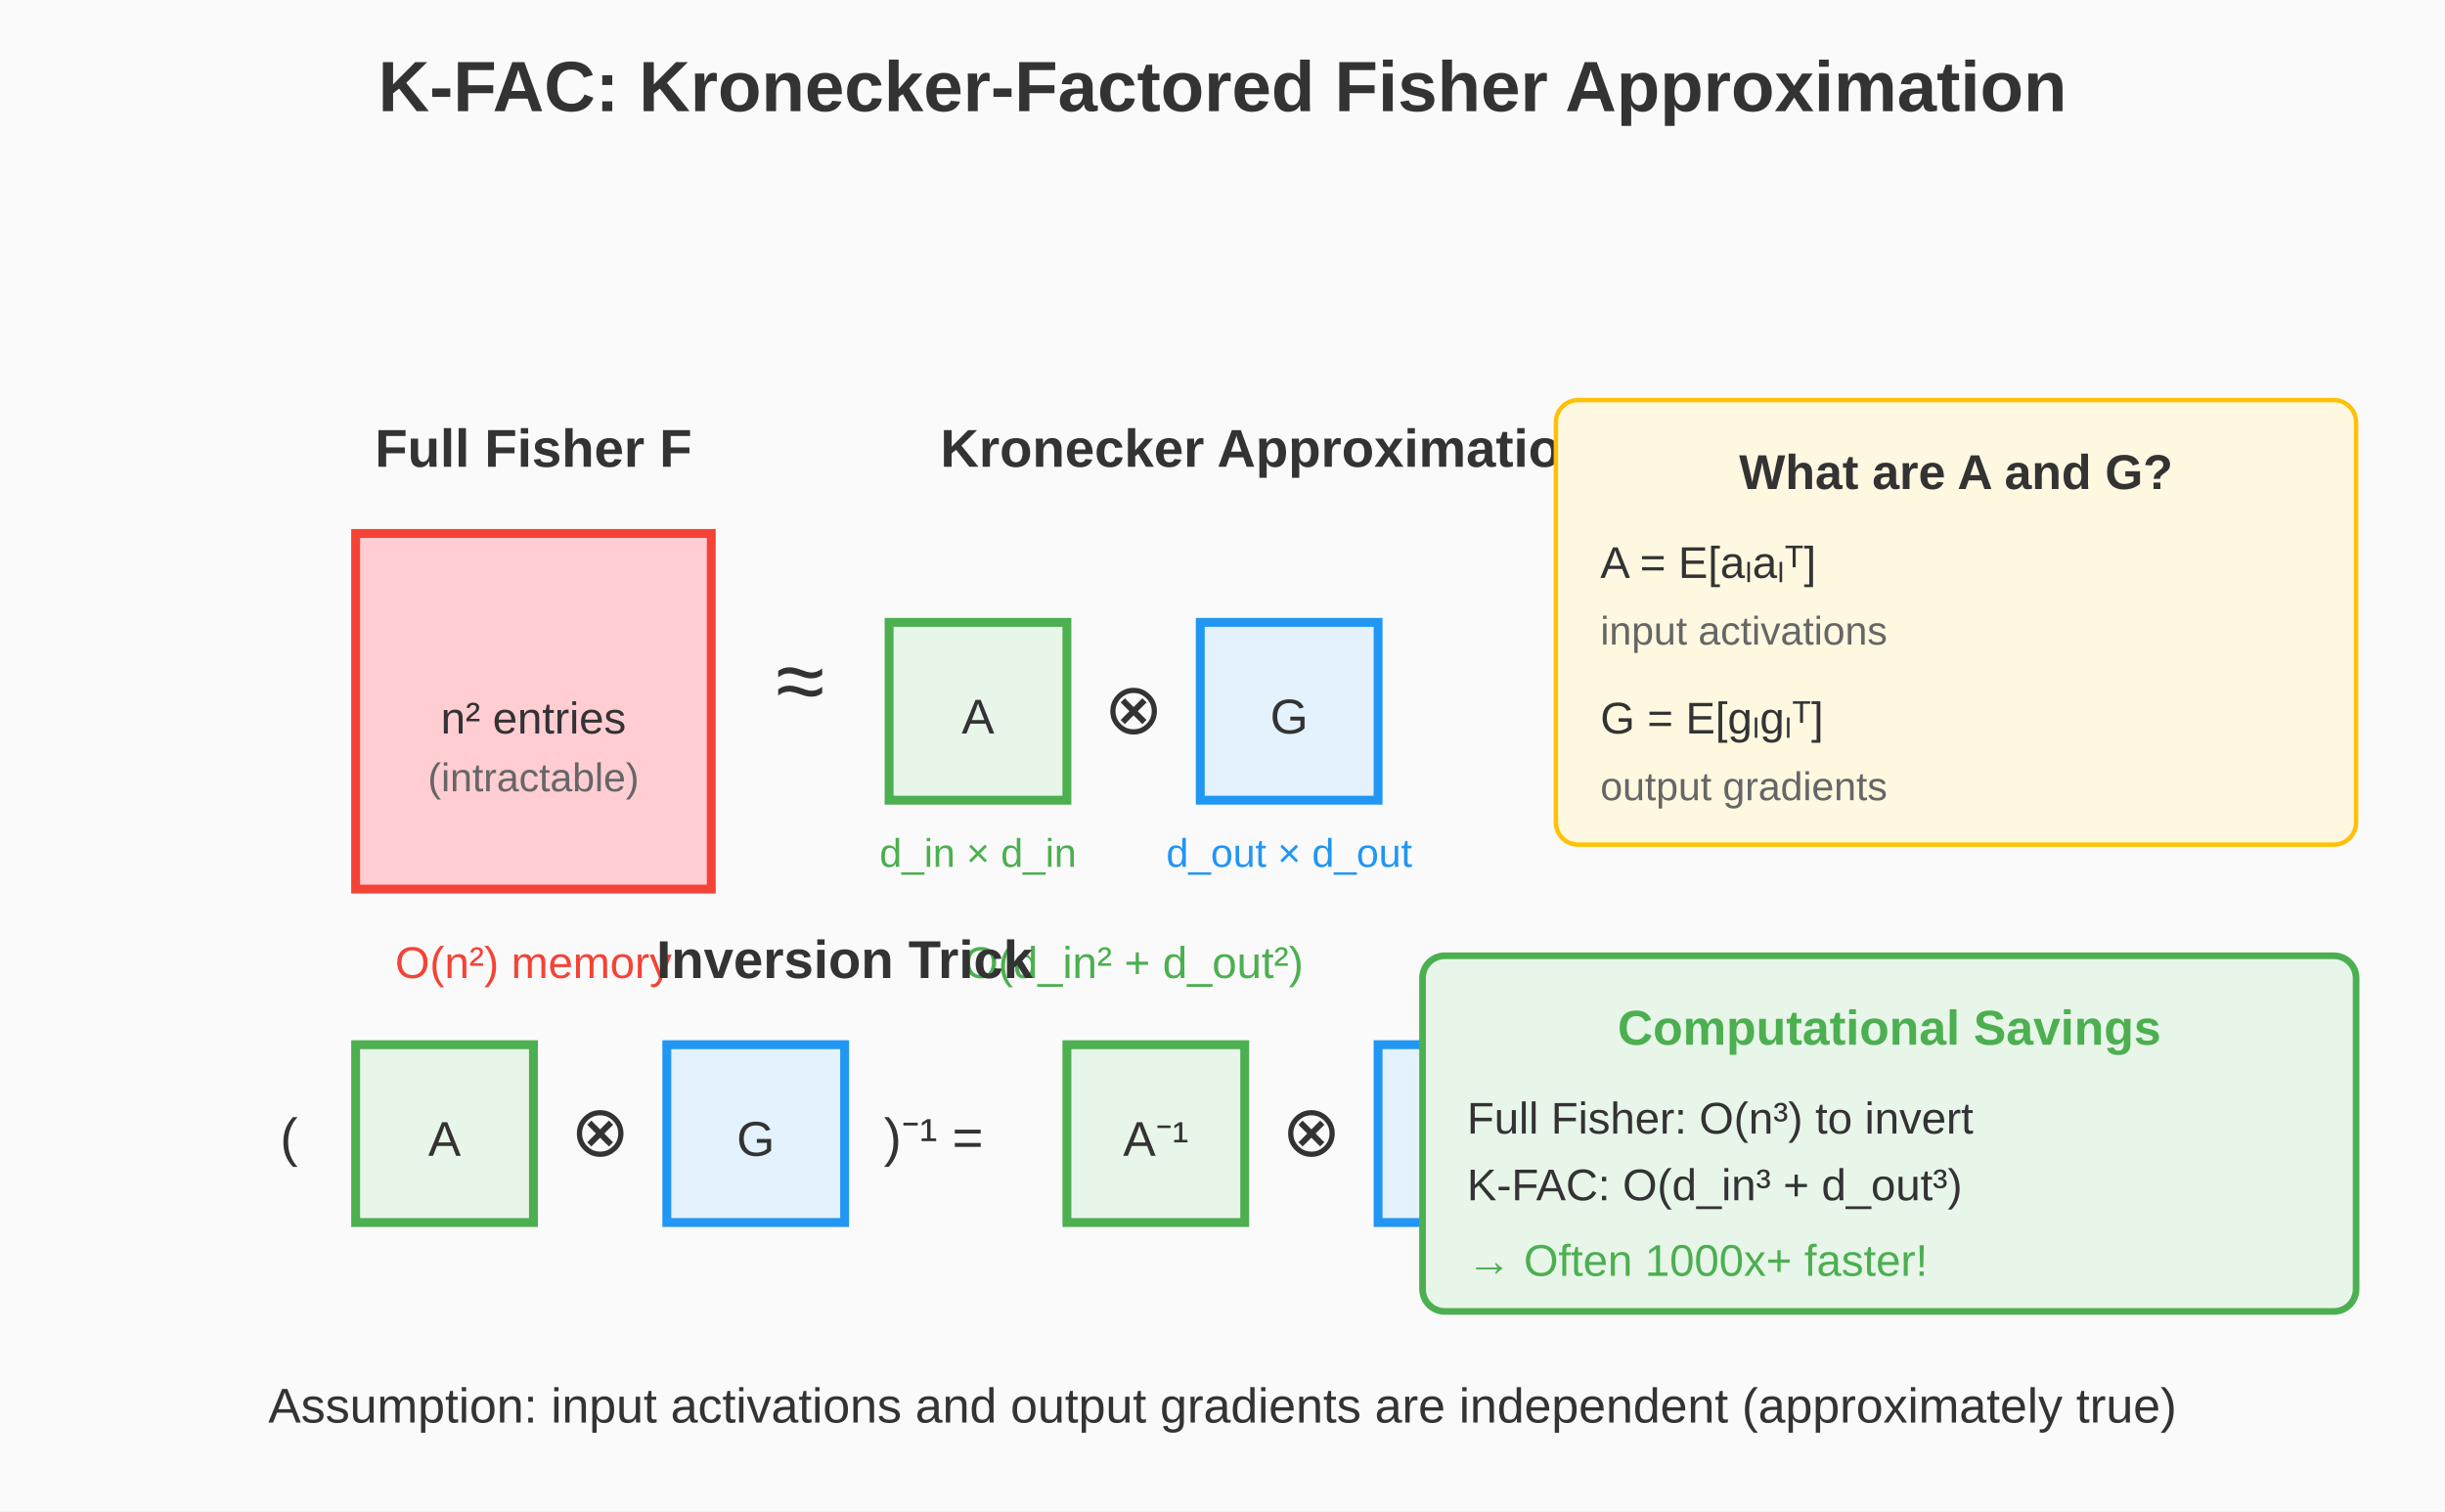
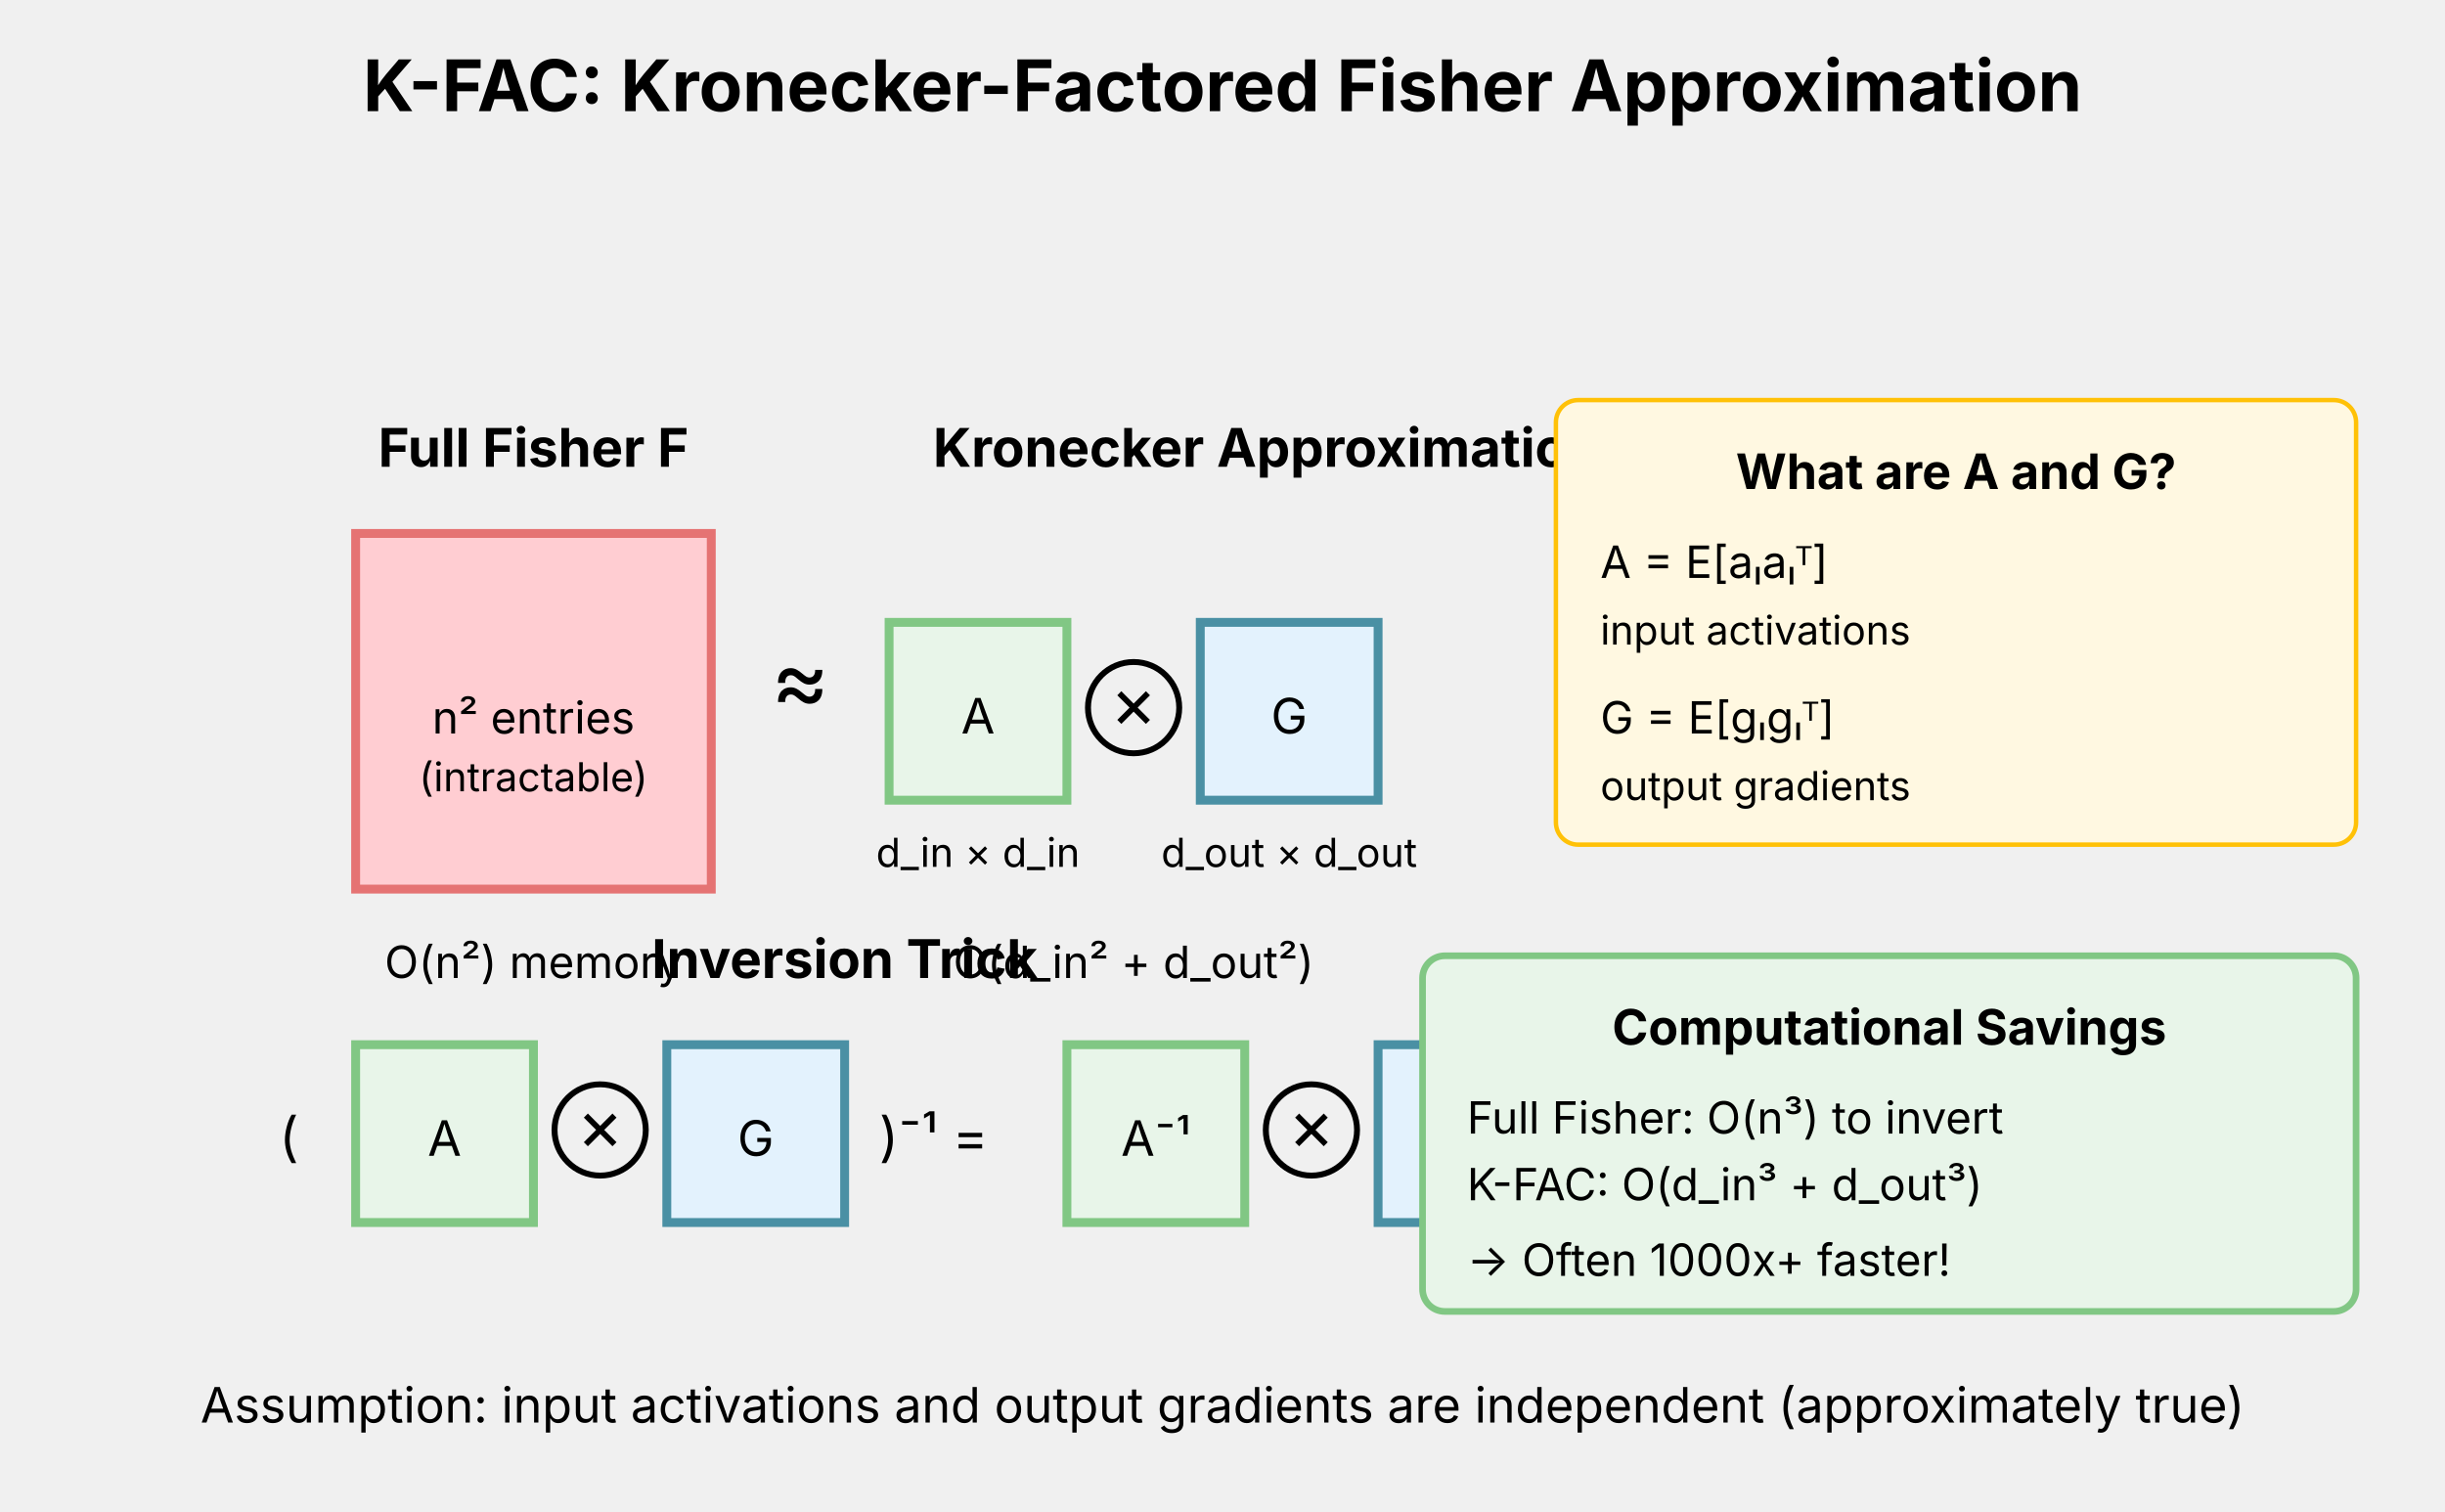
<svg xmlns="http://www.w3.org/2000/svg" viewBox="0 0 550 340">
-   <rect width="550" height="340" fill="#fafafa" />
-   <text x="275" y="25" text-anchor="middle" font-family="Arial, sans-serif" font-size="16" font-weight="bold" fill="#333">K-FAC: Kronecker-Factored Fisher Approximation</text>
+   <style>
+     /* Light mode (default) */
+     text { fill: #000000; }
+     .label-text { fill: #666666; }
+ 
+     /* Dark mode */
+     @media (prefers-color-scheme: dark) {
+       text { fill: #ffffff; }
+       .label-text { fill: #cccccc; }
+ 
+       text[fill="#000"], text[fill="#000000"], text[fill="#333"], text[fill="#666"] {
+         fill: #ffffff;
+       }
+       text[fill="#fff"], text[fill="#ffffff"], text[fill="white"] {
+         fill: #ffffff;
+       }
+       text[fill="#E57373"] { fill: #ef5350; }
+       text[fill="#81C784"] { fill: #66bb6a; }
+       text[fill="#FFB74D"] { fill: #ffa726; }
+       text[fill="#4A90A4"] { fill: #4fc3f7; }
+     }
+   </style>
+   <text x="275" y="25" text-anchor="middle" font-family="system-ui, -apple-system, sans-serif" font-size="16" font-weight="bold" fill="#333">K-FAC: Kronecker-Factored Fisher Approximation</text>
  <g transform="translate(80, 120)">
-     <text x="40" y="-15" text-anchor="middle" font-family="Arial, sans-serif" font-size="12" font-weight="bold" fill="#333">Full Fisher F</text>
-     <rect x="0" y="0" width="80" height="80" fill="#FFCDD2" stroke="#f44336" stroke-width="2" />
-     <text x="40" y="45" text-anchor="middle" font-family="Arial, sans-serif" font-size="10" fill="#333">n² entries</text>
-     <text x="40" y="58" text-anchor="middle" font-family="Arial, sans-serif" font-size="9" fill="#666">(intractable)</text>
-     <text x="40" y="100" text-anchor="middle" font-family="Arial, sans-serif" font-size="10" fill="#f44336">O(n²) memory</text>
+     <text x="40" y="-15" text-anchor="middle" font-family="system-ui, -apple-system, sans-serif" font-size="12" font-weight="bold" fill="#333">Full Fisher F</text>
+     <rect x="0" y="0" width="80" height="80" fill="#FFCDD2" stroke="#E57373" stroke-width="2" />
+     <text x="40" y="45" text-anchor="middle" font-family="system-ui, -apple-system, sans-serif" font-size="10" fill="#333">n² entries</text>
+     <text x="40" y="58" text-anchor="middle" font-family="system-ui, -apple-system, sans-serif" font-size="9" fill="#666">(intractable)</text>
+     <text x="40" y="100" text-anchor="middle" font-family="system-ui, -apple-system, sans-serif" font-size="10" fill="#E57373">O(n²) memory</text>
  </g>
-   <text x="180" y="160" text-anchor="middle" font-family="Arial, sans-serif" font-size="20" fill="#333">≈</text>
+   <text x="180" y="160" text-anchor="middle" font-family="system-ui, -apple-system, sans-serif" font-size="20" fill="#333">≈</text>
  <g transform="translate(200, 120)">
-     <text x="85" y="-15" text-anchor="middle" font-family="Arial, sans-serif" font-size="12" font-weight="bold" fill="#333">Kronecker Approximation</text>
-     <rect x="0" y="20" width="40" height="40" fill="#E8F5E9" stroke="#4CAF50" stroke-width="2" />
-     <text x="20" y="45" text-anchor="middle" font-family="Arial, sans-serif" font-size="11" fill="#333">A</text>
-     <text x="20" y="75" text-anchor="middle" font-family="Arial, sans-serif" font-size="9" fill="#4CAF50">d_in × d_in</text>
-     <text x="55" y="45" text-anchor="middle" font-family="Arial, sans-serif" font-size="16" fill="#333">⊗</text>
-     <rect x="70" y="20" width="40" height="40" fill="#E3F2FD" stroke="#2196F3" stroke-width="2" />
-     <text x="90" y="45" text-anchor="middle" font-family="Arial, sans-serif" font-size="11" fill="#333">G</text>
-     <text x="90" y="75" text-anchor="middle" font-family="Arial, sans-serif" font-size="9" fill="#2196F3">d_out × d_out</text>
-     <text x="55" y="100" text-anchor="middle" font-family="Arial, sans-serif" font-size="10" fill="#4CAF50">O(d_in² + d_out²)</text>
+     <text x="85" y="-15" text-anchor="middle" font-family="system-ui, -apple-system, sans-serif" font-size="12" font-weight="bold" fill="#333">Kronecker Approximation</text>
+     <rect x="0" y="20" width="40" height="40" fill="#E8F5E9" stroke="#81C784" stroke-width="2" />
+     <text x="20" y="45" text-anchor="middle" font-family="system-ui, -apple-system, sans-serif" font-size="11" fill="#333">A</text>
+     <text x="20" y="75" text-anchor="middle" font-family="system-ui, -apple-system, sans-serif" font-size="9" fill="#81C784">d_in × d_in</text>
+     <text x="55" y="45" text-anchor="middle" font-family="system-ui, -apple-system, sans-serif" font-size="16" fill="#333">⊗</text>
+     <rect x="70" y="20" width="40" height="40" fill="#E3F2FD" stroke="#4A90A4" stroke-width="2" />
+     <text x="90" y="45" text-anchor="middle" font-family="system-ui, -apple-system, sans-serif" font-size="11" fill="#333">G</text>
+     <text x="90" y="75" text-anchor="middle" font-family="system-ui, -apple-system, sans-serif" font-size="9" fill="#4A90A4">d_out × d_out</text>
+     <text x="55" y="100" text-anchor="middle" font-family="system-ui, -apple-system, sans-serif" font-size="10" fill="#81C784">O(d_in² + d_out²)</text>
  </g>
  <g transform="translate(350, 90)">
    <rect x="0" y="0" width="180" height="100" fill="#FFF8E1" stroke="#FFC107" stroke-width="1" rx="5" />
-     <text x="90" y="20" text-anchor="middle" font-family="Arial, sans-serif" font-size="11" font-weight="bold" fill="#333">What are A and G?</text>
-     <text x="10" y="40" font-family="Arial, sans-serif" font-size="10" fill="#333">A = E[aₗaₗᵀ]</text>
-     <text x="10" y="55" font-family="Arial, sans-serif" font-size="9" fill="#666">  input activations</text>
-     <text x="10" y="75" font-family="Arial, sans-serif" font-size="10" fill="#333">G = E[gₗgₗᵀ]</text>
-     <text x="10" y="90" font-family="Arial, sans-serif" font-size="9" fill="#666">  output gradients</text>
+     <text x="90" y="20" text-anchor="middle" font-family="system-ui, -apple-system, sans-serif" font-size="11" font-weight="bold" fill="#333">What are A and G?</text>
+     <text x="10" y="40" font-family="system-ui, -apple-system, sans-serif" font-size="10" fill="#333">A = E[aₗaₗᵀ]</text>
+     <text x="10" y="55" font-family="system-ui, -apple-system, sans-serif" font-size="9" fill="#666">  input activations</text>
+     <text x="10" y="75" font-family="system-ui, -apple-system, sans-serif" font-size="10" fill="#333">G = E[gₗgₗᵀ]</text>
+     <text x="10" y="90" font-family="system-ui, -apple-system, sans-serif" font-size="9" fill="#666">  output gradients</text>
  </g>
  <g transform="translate(80, 220)">
-     <text x="110" y="0" text-anchor="middle" font-family="Arial, sans-serif" font-size="12" font-weight="bold" fill="#333">Inversion Trick</text>
-     <rect x="0" y="15" width="40" height="40" fill="#E8F5E9" stroke="#4CAF50" stroke-width="2" />
-     <text x="20" y="40" text-anchor="middle" font-family="Arial, sans-serif" font-size="11" fill="#333">A</text>
-     <text x="55" y="40" text-anchor="middle" font-family="Arial, sans-serif" font-size="16" fill="#333">⊗</text>
-     <rect x="70" y="15" width="40" height="40" fill="#E3F2FD" stroke="#2196F3" stroke-width="2" />
-     <text x="90" y="40" text-anchor="middle" font-family="Arial, sans-serif" font-size="11" fill="#333">G</text>
-     <text x="130" y="40" text-anchor="middle" font-family="Arial, sans-serif" font-size="12" fill="#333">)⁻¹ =</text>
-     <rect x="160" y="15" width="40" height="40" fill="#E8F5E9" stroke="#4CAF50" stroke-width="2" />
-     <text x="180" y="40" text-anchor="middle" font-family="Arial, sans-serif" font-size="11" fill="#333">A⁻¹</text>
-     <text x="215" y="40" text-anchor="middle" font-family="Arial, sans-serif" font-size="16" fill="#333">⊗</text>
-     <rect x="230" y="15" width="40" height="40" fill="#E3F2FD" stroke="#2196F3" stroke-width="2" />
-     <text x="250" y="40" text-anchor="middle" font-family="Arial, sans-serif" font-size="11" fill="#333">G⁻¹</text>
-     <text x="-15" y="40" text-anchor="middle" font-family="Arial, sans-serif" font-size="12" fill="#333">(</text>
+     <text x="110" y="0" text-anchor="middle" font-family="system-ui, -apple-system, sans-serif" font-size="12" font-weight="bold" fill="#333">Inversion Trick</text>
+     <rect x="0" y="15" width="40" height="40" fill="#E8F5E9" stroke="#81C784" stroke-width="2" />
+     <text x="20" y="40" text-anchor="middle" font-family="system-ui, -apple-system, sans-serif" font-size="11" fill="#333">A</text>
+     <text x="55" y="40" text-anchor="middle" font-family="system-ui, -apple-system, sans-serif" font-size="16" fill="#333">⊗</text>
+     <rect x="70" y="15" width="40" height="40" fill="#E3F2FD" stroke="#4A90A4" stroke-width="2" />
+     <text x="90" y="40" text-anchor="middle" font-family="system-ui, -apple-system, sans-serif" font-size="11" fill="#333">G</text>
+     <text x="130" y="40" text-anchor="middle" font-family="system-ui, -apple-system, sans-serif" font-size="12" fill="#333">)⁻¹ =</text>
+     <rect x="160" y="15" width="40" height="40" fill="#E8F5E9" stroke="#81C784" stroke-width="2" />
+     <text x="180" y="40" text-anchor="middle" font-family="system-ui, -apple-system, sans-serif" font-size="11" fill="#333">A⁻¹</text>
+     <text x="215" y="40" text-anchor="middle" font-family="system-ui, -apple-system, sans-serif" font-size="16" fill="#333">⊗</text>
+     <rect x="230" y="15" width="40" height="40" fill="#E3F2FD" stroke="#4A90A4" stroke-width="2" />
+     <text x="250" y="40" text-anchor="middle" font-family="system-ui, -apple-system, sans-serif" font-size="11" fill="#333">G⁻¹</text>
+     <text x="-15" y="40" text-anchor="middle" font-family="system-ui, -apple-system, sans-serif" font-size="12" fill="#333">(</text>
  </g>
  <g transform="translate(320, 215)">
-     <rect x="0" y="0" width="210" height="80" fill="#E8F5E9" stroke="#4CAF50" stroke-width="1.5" rx="5" />
-     <text x="105" y="20" text-anchor="middle" font-family="Arial, sans-serif" font-size="11" font-weight="bold" fill="#4CAF50">Computational Savings</text>
-     <text x="10" y="40" font-family="Arial, sans-serif" font-size="10" fill="#333">Full Fisher: O(n³) to invert</text>
-     <text x="10" y="55" font-family="Arial, sans-serif" font-size="10" fill="#333">K-FAC: O(d_in³ + d_out³)</text>
-     <text x="10" y="72" font-family="Arial, sans-serif" font-size="10" fill="#4CAF50">→ Often 1000x+ faster!</text>
+     <rect x="0" y="0" width="210" height="80" fill="#E8F5E9" stroke="#81C784" stroke-width="1.5" rx="5" />
+     <text x="105" y="20" text-anchor="middle" font-family="system-ui, -apple-system, sans-serif" font-size="11" font-weight="bold" fill="#81C784">Computational Savings</text>
+     <text x="10" y="40" font-family="system-ui, -apple-system, sans-serif" font-size="10" fill="#333">Full Fisher: O(n³) to invert</text>
+     <text x="10" y="55" font-family="system-ui, -apple-system, sans-serif" font-size="10" fill="#333">K-FAC: O(d_in³ + d_out³)</text>
+     <text x="10" y="72" font-family="system-ui, -apple-system, sans-serif" font-size="10" fill="#81C784">→ Often 1000x+ faster!</text>
  </g>
-   <text x="275" y="320" text-anchor="middle" font-family="Arial, sans-serif" font-size="11" fill="#333">Assumption: input activations and output gradients are independent (approximately true)</text>
+   <text x="275" y="320" text-anchor="middle" font-family="system-ui, -apple-system, sans-serif" font-size="11" fill="#333">Assumption: input activations and output gradients are independent (approximately true)</text>
</svg>
